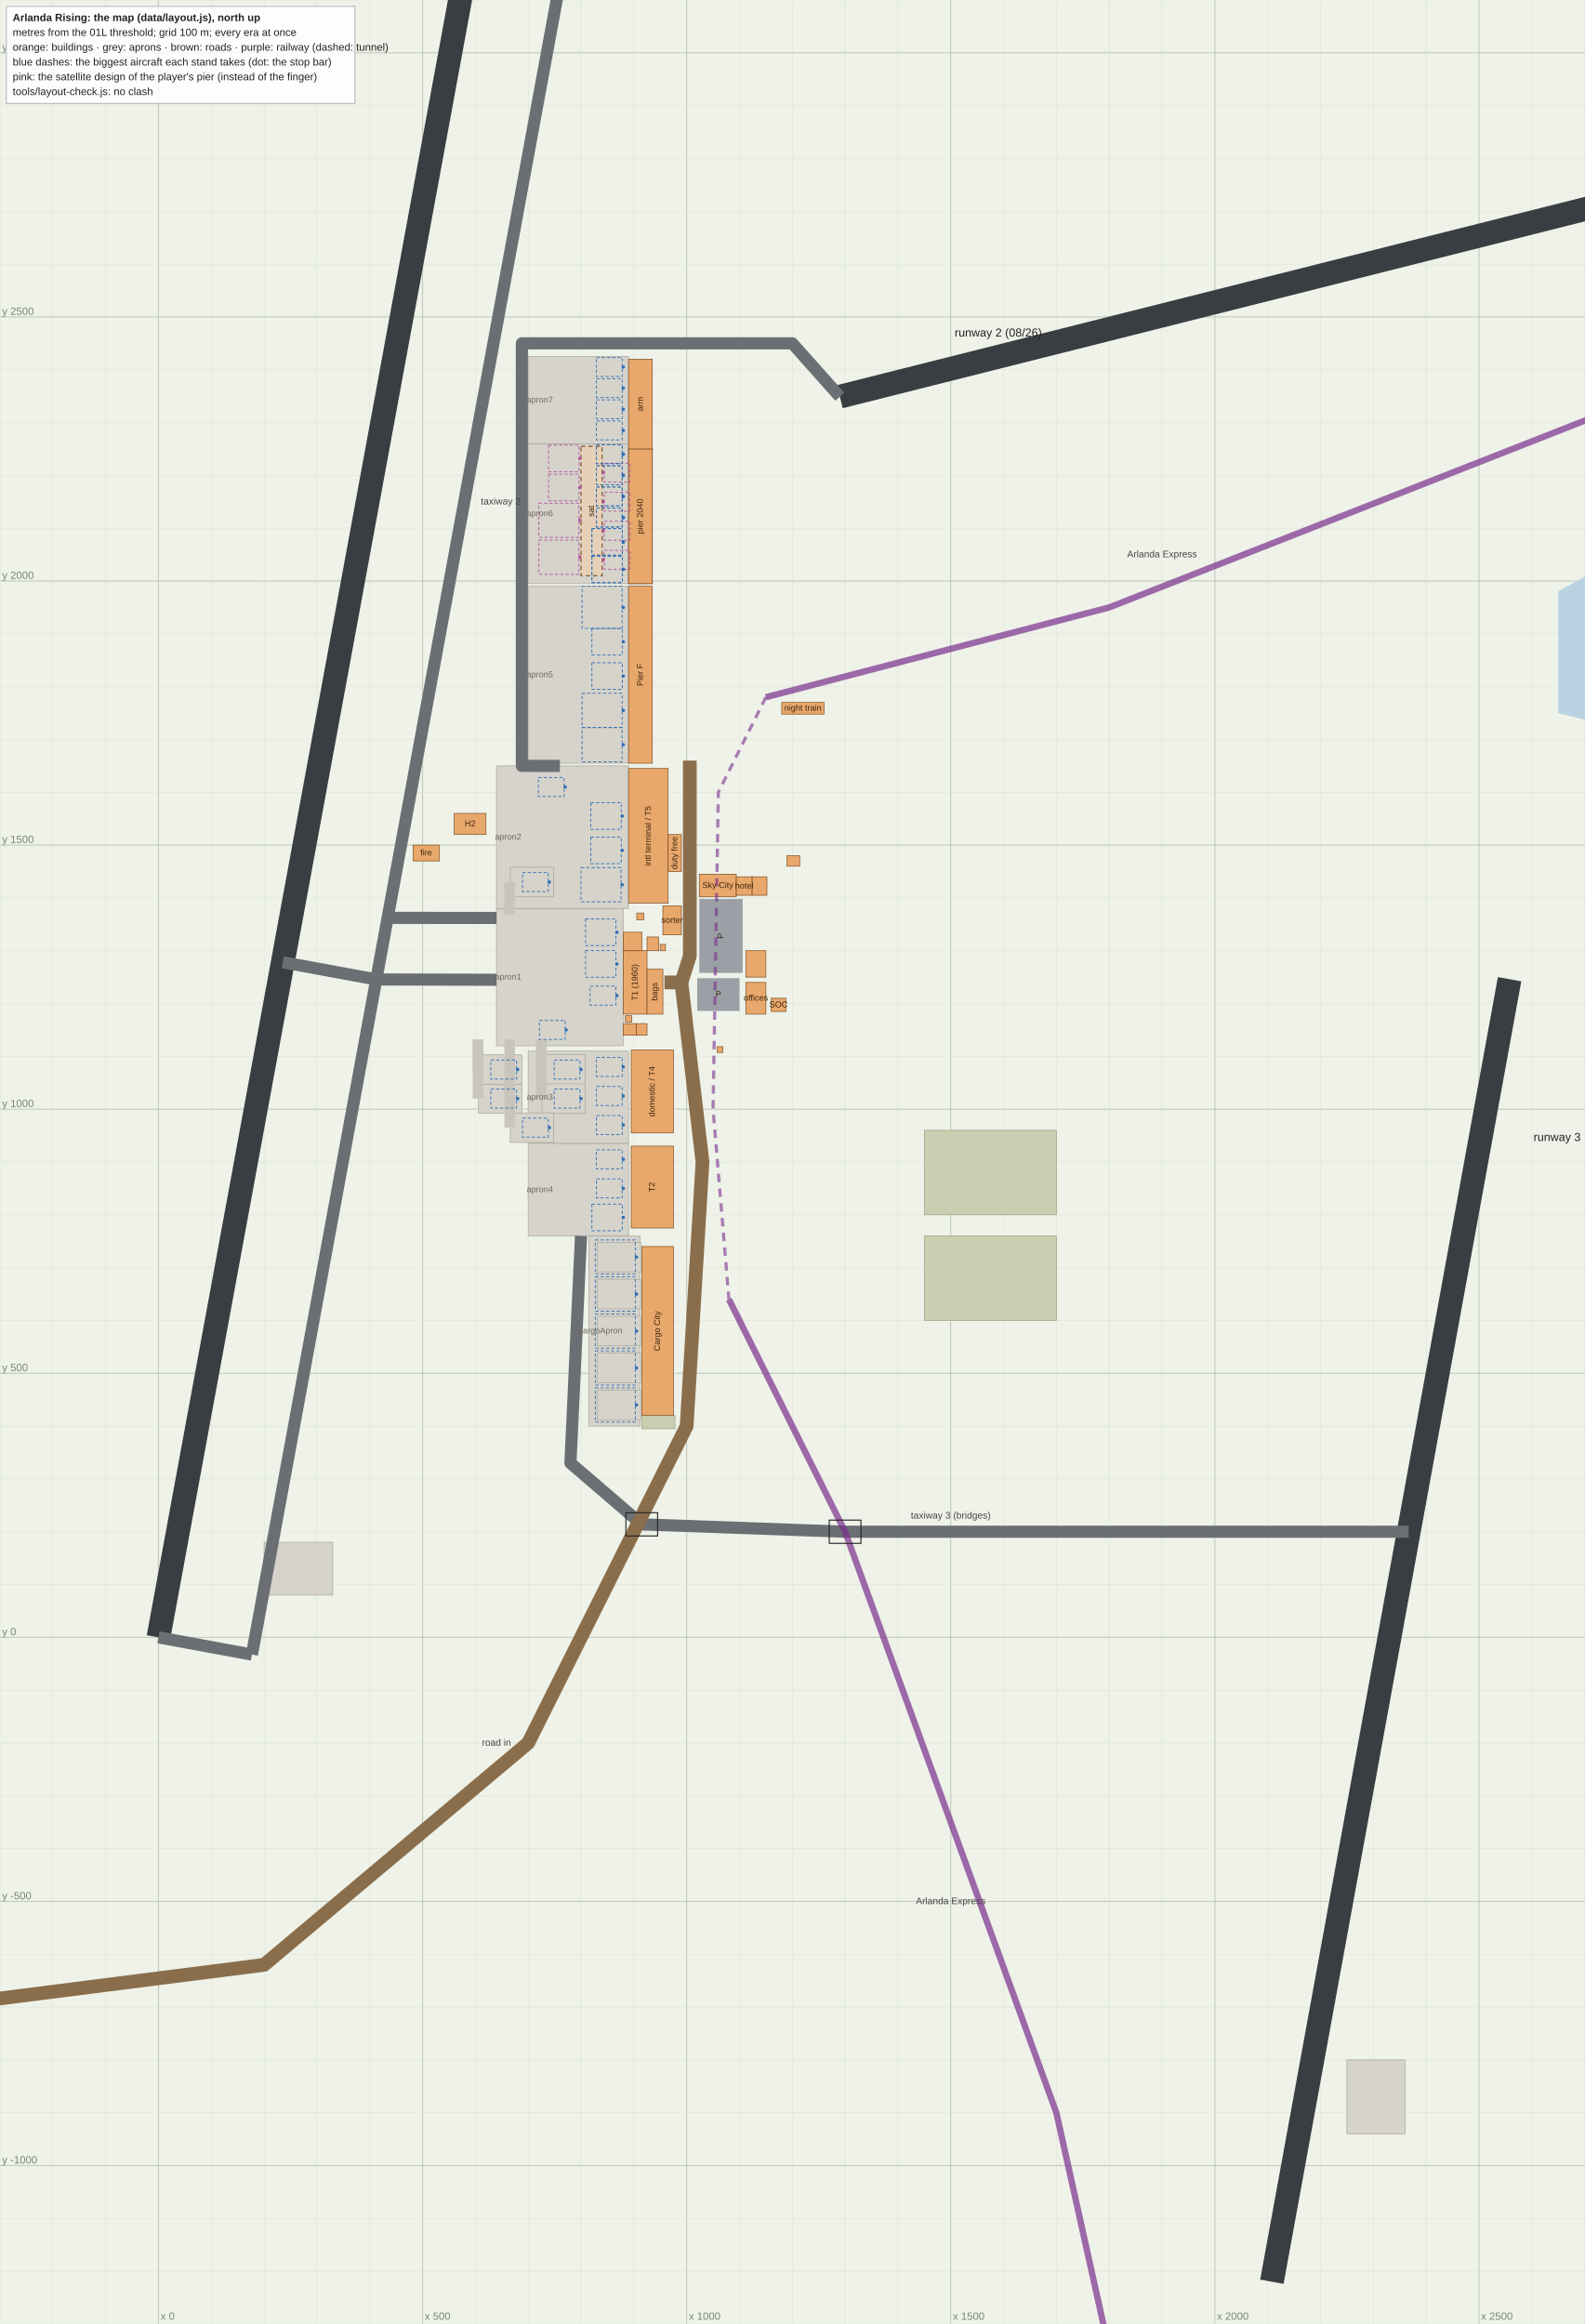
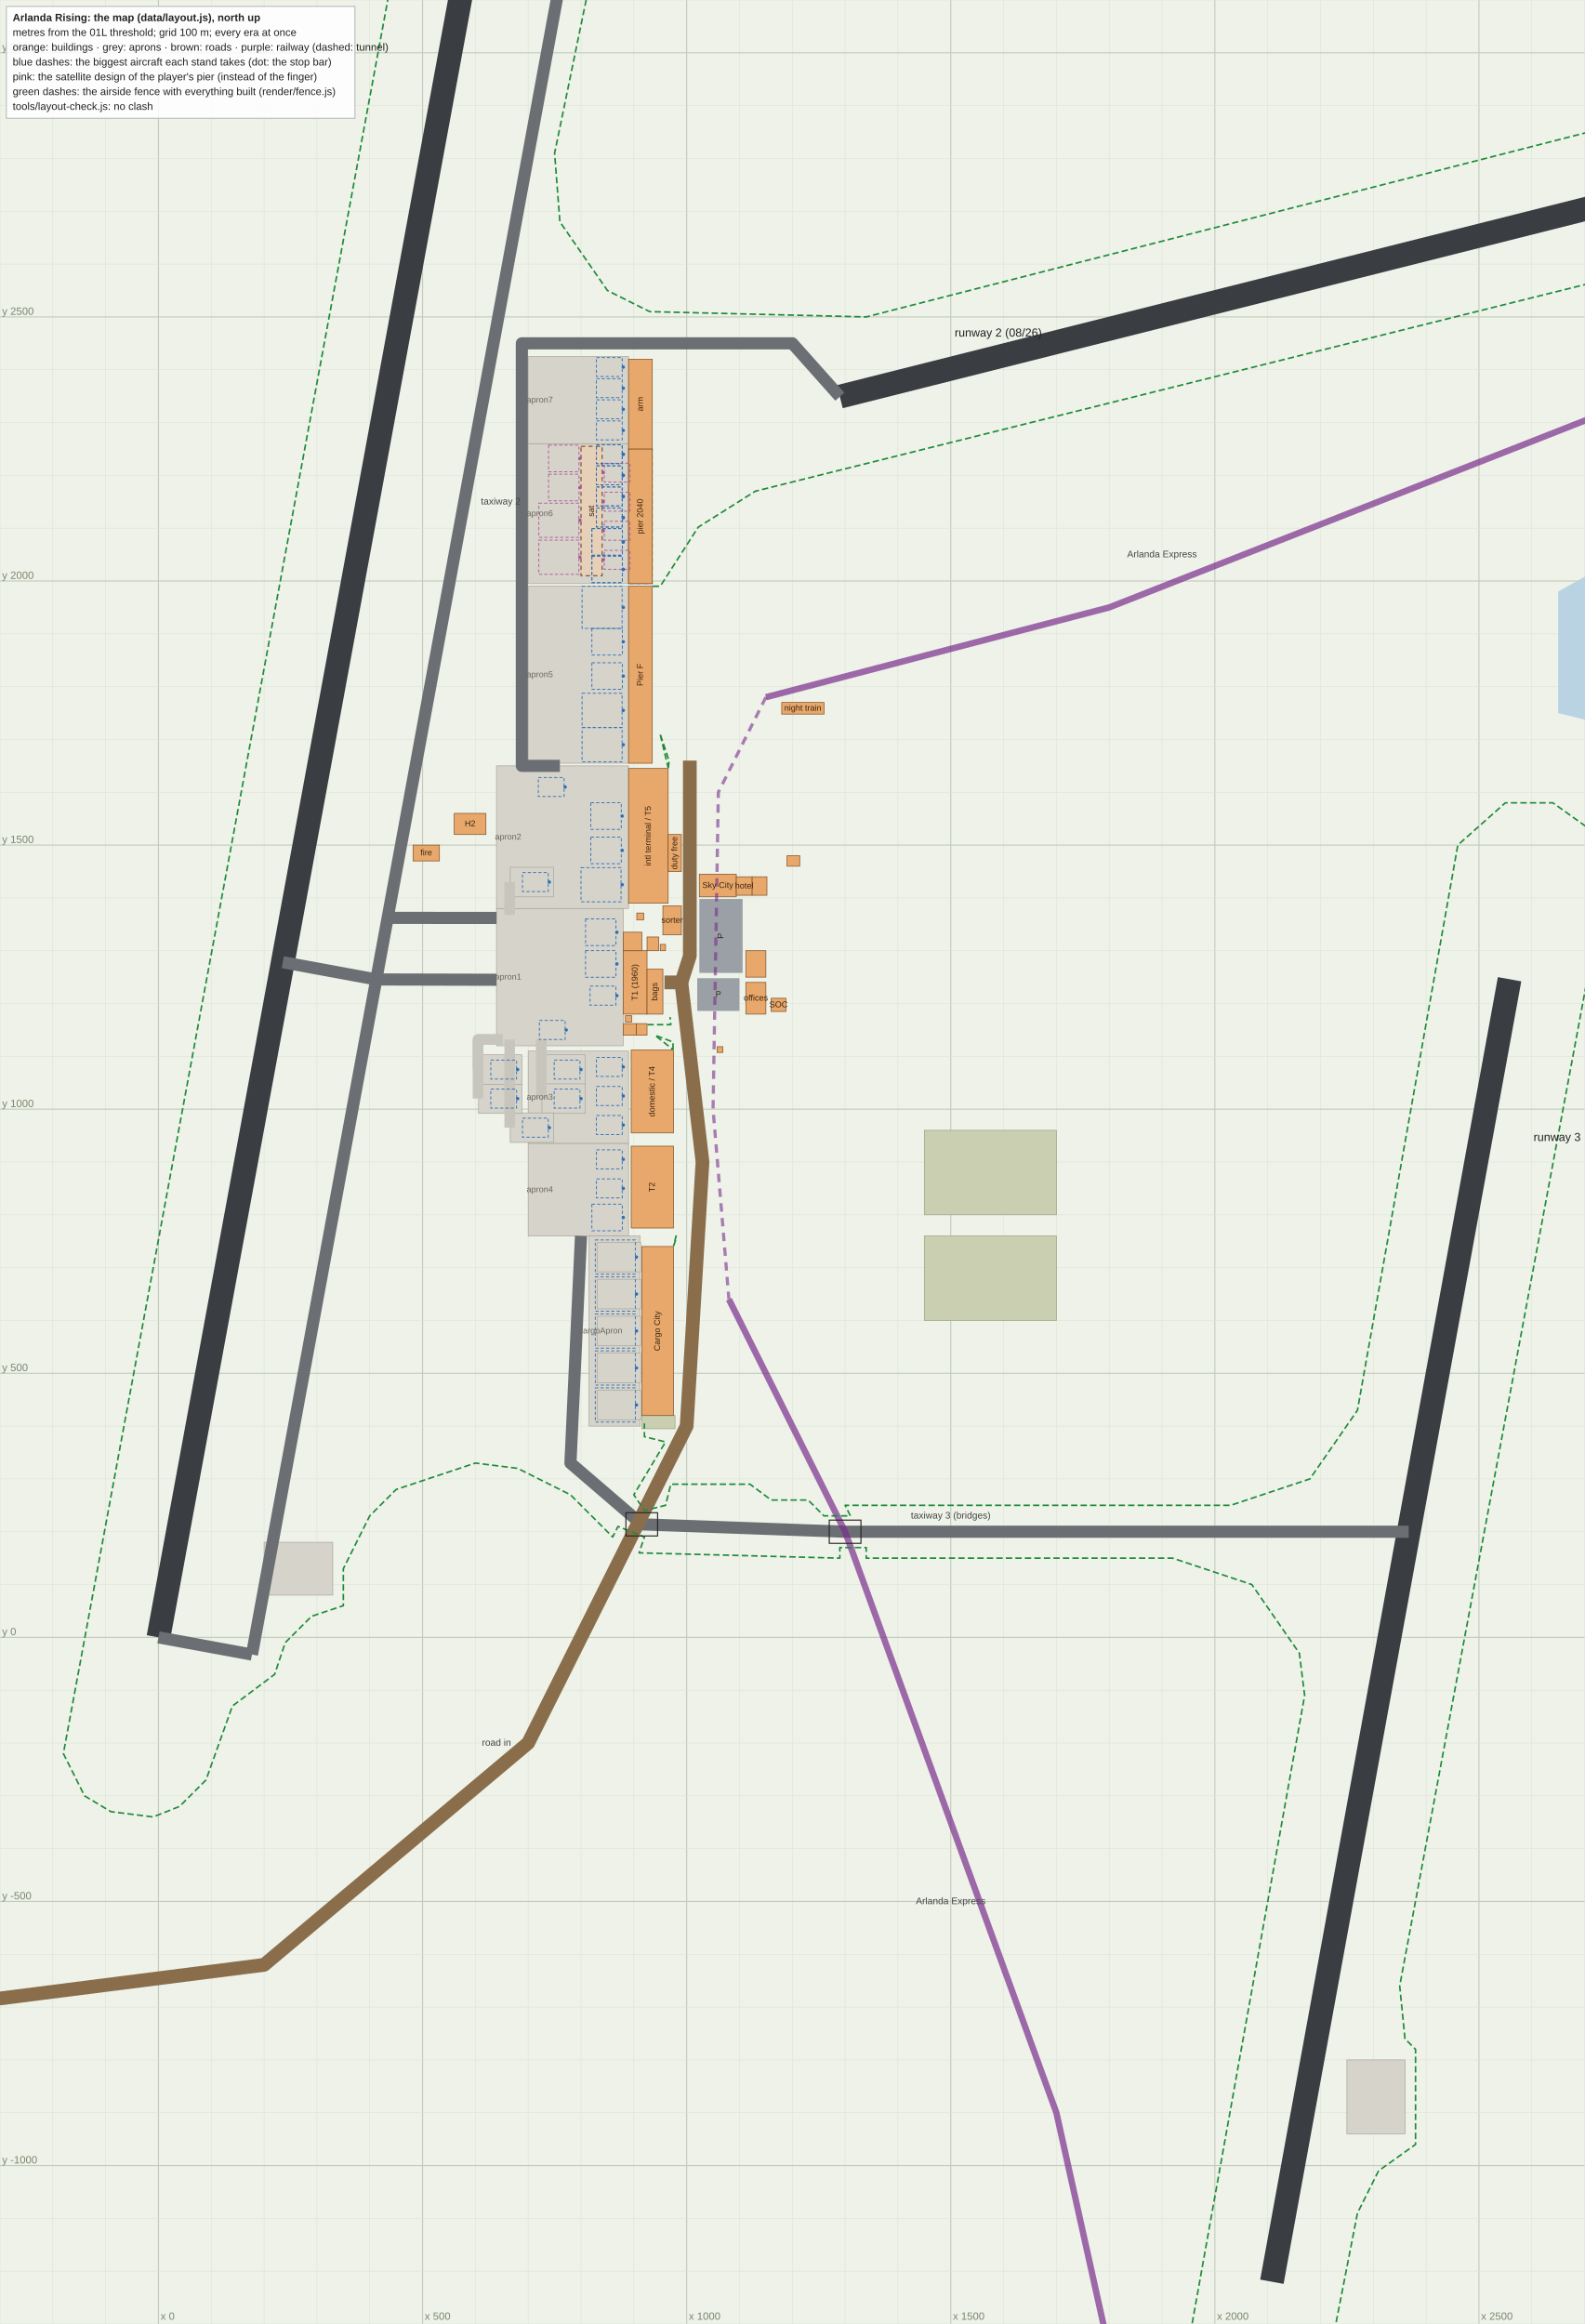
<svg xmlns="http://www.w3.org/2000/svg" width="1500" height="2200" viewBox="0 0 1500 2200" font-family="Arial, sans-serif">
  <rect width="1500" height="2200" fill="#eef2e8" />
  <line x1="0.0" y1="0" x2="0.0" y2="2200" stroke="#dde3d6" stroke-width="0.5" />
  <line x1="50.0" y1="0" x2="50.0" y2="2200" stroke="#dde3d6" stroke-width="0.5" />
  <line x1="100.0" y1="0" x2="100.0" y2="2200" stroke="#dde3d6" stroke-width="0.5" />
  <line x1="150.0" y1="0" x2="150.0" y2="2200" stroke="#c3cbbb" stroke-width="1" />
  <text x="152" y="2196" font-size="10" fill="#7a8570">x 0</text>
  <line x1="200.0" y1="0" x2="200.0" y2="2200" stroke="#dde3d6" stroke-width="0.5" />
  <line x1="250.0" y1="0" x2="250.0" y2="2200" stroke="#dde3d6" stroke-width="0.5" />
  <line x1="300.0" y1="0" x2="300.0" y2="2200" stroke="#dde3d6" stroke-width="0.5" />
  <line x1="350.0" y1="0" x2="350.0" y2="2200" stroke="#dde3d6" stroke-width="0.5" />
  <line x1="400.0" y1="0" x2="400.0" y2="2200" stroke="#c3cbbb" stroke-width="1" />
  <text x="402" y="2196" font-size="10" fill="#7a8570">x 500</text>
  <line x1="450.0" y1="0" x2="450.0" y2="2200" stroke="#dde3d6" stroke-width="0.5" />
  <line x1="500.0" y1="0" x2="500.0" y2="2200" stroke="#dde3d6" stroke-width="0.5" />
  <line x1="550.0" y1="0" x2="550.0" y2="2200" stroke="#dde3d6" stroke-width="0.5" />
  <line x1="600.0" y1="0" x2="600.0" y2="2200" stroke="#dde3d6" stroke-width="0.5" />
  <line x1="650.0" y1="0" x2="650.0" y2="2200" stroke="#c3cbbb" stroke-width="1" />
  <text x="652" y="2196" font-size="10" fill="#7a8570">x 1000</text>
  <line x1="700.0" y1="0" x2="700.0" y2="2200" stroke="#dde3d6" stroke-width="0.5" />
  <line x1="750.0" y1="0" x2="750.0" y2="2200" stroke="#dde3d6" stroke-width="0.5" />
  <line x1="800.0" y1="0" x2="800.0" y2="2200" stroke="#dde3d6" stroke-width="0.5" />
  <line x1="850.0" y1="0" x2="850.0" y2="2200" stroke="#dde3d6" stroke-width="0.5" />
  <line x1="900.0" y1="0" x2="900.0" y2="2200" stroke="#c3cbbb" stroke-width="1" />
  <text x="902" y="2196" font-size="10" fill="#7a8570">x 1500</text>
  <line x1="950.0" y1="0" x2="950.0" y2="2200" stroke="#dde3d6" stroke-width="0.5" />
  <line x1="1000.0" y1="0" x2="1000.0" y2="2200" stroke="#dde3d6" stroke-width="0.5" />
  <line x1="1050.0" y1="0" x2="1050.0" y2="2200" stroke="#dde3d6" stroke-width="0.5" />
  <line x1="1100.0" y1="0" x2="1100.0" y2="2200" stroke="#dde3d6" stroke-width="0.5" />
  <line x1="1150.0" y1="0" x2="1150.0" y2="2200" stroke="#c3cbbb" stroke-width="1" />
  <text x="1152" y="2196" font-size="10" fill="#7a8570">x 2000</text>
  <line x1="1200.0" y1="0" x2="1200.0" y2="2200" stroke="#dde3d6" stroke-width="0.5" />
  <line x1="1250.0" y1="0" x2="1250.0" y2="2200" stroke="#dde3d6" stroke-width="0.5" />
  <line x1="1300.0" y1="0" x2="1300.0" y2="2200" stroke="#dde3d6" stroke-width="0.5" />
  <line x1="1350.0" y1="0" x2="1350.0" y2="2200" stroke="#dde3d6" stroke-width="0.5" />
  <line x1="1400.0" y1="0" x2="1400.0" y2="2200" stroke="#c3cbbb" stroke-width="1" />
  <text x="1402" y="2196" font-size="10" fill="#7a8570">x 2500</text>
  <line x1="1450.0" y1="0" x2="1450.0" y2="2200" stroke="#dde3d6" stroke-width="0.5" />
  <line x1="1500.0" y1="0" x2="1500.0" y2="2200" stroke="#dde3d6" stroke-width="0.5" />
  <line x1="0" y1="2200.0" x2="1500" y2="2200.0" stroke="#dde3d6" stroke-width="0.5" />
  <line x1="0" y1="2150.0" x2="1500" y2="2150.0" stroke="#dde3d6" stroke-width="0.5" />
  <line x1="0" y1="2100.0" x2="1500" y2="2100.0" stroke="#dde3d6" stroke-width="0.5" />
  <line x1="0" y1="2050.0" x2="1500" y2="2050.0" stroke="#c3cbbb" stroke-width="1" />
  <text x="2" y="2048" font-size="10" fill="#7a8570">y -1000</text>
  <line x1="0" y1="2000.0" x2="1500" y2="2000.0" stroke="#dde3d6" stroke-width="0.5" />
  <line x1="0" y1="1950.0" x2="1500" y2="1950.0" stroke="#dde3d6" stroke-width="0.5" />
  <line x1="0" y1="1900.0" x2="1500" y2="1900.0" stroke="#dde3d6" stroke-width="0.5" />
  <line x1="0" y1="1850.0" x2="1500" y2="1850.0" stroke="#dde3d6" stroke-width="0.5" />
  <line x1="0" y1="1800.0" x2="1500" y2="1800.0" stroke="#c3cbbb" stroke-width="1" />
  <text x="2" y="1798" font-size="10" fill="#7a8570">y -500</text>
  <line x1="0" y1="1750.0" x2="1500" y2="1750.0" stroke="#dde3d6" stroke-width="0.5" />
  <line x1="0" y1="1700.0" x2="1500" y2="1700.0" stroke="#dde3d6" stroke-width="0.5" />
  <line x1="0" y1="1650.0" x2="1500" y2="1650.0" stroke="#dde3d6" stroke-width="0.5" />
  <line x1="0" y1="1600.0" x2="1500" y2="1600.0" stroke="#dde3d6" stroke-width="0.5" />
  <line x1="0" y1="1550.0" x2="1500" y2="1550.0" stroke="#c3cbbb" stroke-width="1" />
  <text x="2" y="1548" font-size="10" fill="#7a8570">y 0</text>
  <line x1="0" y1="1500.0" x2="1500" y2="1500.0" stroke="#dde3d6" stroke-width="0.5" />
  <line x1="0" y1="1450.0" x2="1500" y2="1450.0" stroke="#dde3d6" stroke-width="0.5" />
  <line x1="0" y1="1400.0" x2="1500" y2="1400.0" stroke="#dde3d6" stroke-width="0.5" />
  <line x1="0" y1="1350.0" x2="1500" y2="1350.0" stroke="#dde3d6" stroke-width="0.5" />
  <line x1="0" y1="1300.0" x2="1500" y2="1300.0" stroke="#c3cbbb" stroke-width="1" />
  <text x="2" y="1298" font-size="10" fill="#7a8570">y 500</text>
  <line x1="0" y1="1250.0" x2="1500" y2="1250.0" stroke="#dde3d6" stroke-width="0.5" />
  <line x1="0" y1="1200.0" x2="1500" y2="1200.0" stroke="#dde3d6" stroke-width="0.5" />
  <line x1="0" y1="1150.0" x2="1500" y2="1150.0" stroke="#dde3d6" stroke-width="0.5" />
  <line x1="0" y1="1100.0" x2="1500" y2="1100.0" stroke="#dde3d6" stroke-width="0.5" />
  <line x1="0" y1="1050.0" x2="1500" y2="1050.0" stroke="#c3cbbb" stroke-width="1" />
  <text x="2" y="1048" font-size="10" fill="#7a8570">y 1000</text>
  <line x1="0" y1="1000.0" x2="1500" y2="1000.0" stroke="#dde3d6" stroke-width="0.5" />
  <line x1="0" y1="950.0" x2="1500" y2="950.0" stroke="#dde3d6" stroke-width="0.5" />
  <line x1="0" y1="900.0" x2="1500" y2="900.0" stroke="#dde3d6" stroke-width="0.5" />
  <line x1="0" y1="850.0" x2="1500" y2="850.0" stroke="#dde3d6" stroke-width="0.5" />
  <line x1="0" y1="800.0" x2="1500" y2="800.0" stroke="#c3cbbb" stroke-width="1" />
  <text x="2" y="798" font-size="10" fill="#7a8570">y 1500</text>
  <line x1="0" y1="750.0" x2="1500" y2="750.0" stroke="#dde3d6" stroke-width="0.5" />
  <line x1="0" y1="700.0" x2="1500" y2="700.0" stroke="#dde3d6" stroke-width="0.5" />
  <line x1="0" y1="650.0" x2="1500" y2="650.0" stroke="#dde3d6" stroke-width="0.5" />
  <line x1="0" y1="600.0" x2="1500" y2="600.0" stroke="#dde3d6" stroke-width="0.5" />
  <line x1="0" y1="550.0" x2="1500" y2="550.0" stroke="#c3cbbb" stroke-width="1" />
  <text x="2" y="548" font-size="10" fill="#7a8570">y 2000</text>
  <line x1="0" y1="500.0" x2="1500" y2="500.0" stroke="#dde3d6" stroke-width="0.5" />
  <line x1="0" y1="450.0" x2="1500" y2="450.0" stroke="#dde3d6" stroke-width="0.5" />
  <line x1="0" y1="400.0" x2="1500" y2="400.0" stroke="#dde3d6" stroke-width="0.5" />
  <line x1="0" y1="350.0" x2="1500" y2="350.0" stroke="#dde3d6" stroke-width="0.5" />
  <line x1="0" y1="300.0" x2="1500" y2="300.0" stroke="#c3cbbb" stroke-width="1" />
  <text x="2" y="298" font-size="10" fill="#7a8570">y 2500</text>
  <line x1="0" y1="250.0" x2="1500" y2="250.0" stroke="#dde3d6" stroke-width="0.5" />
  <line x1="0" y1="200.0" x2="1500" y2="200.0" stroke="#dde3d6" stroke-width="0.5" />
  <line x1="0" y1="150.0" x2="1500" y2="150.0" stroke="#dde3d6" stroke-width="0.5" />
  <line x1="0" y1="100.0" x2="1500" y2="100.0" stroke="#dde3d6" stroke-width="0.5" />
  <line x1="0" y1="50.0" x2="1500" y2="50.0" stroke="#c3cbbb" stroke-width="1" />
  <text x="2" y="48" font-size="10" fill="#7a8570">y 3000</text>
  <line x1="0" y1="0.0" x2="1500" y2="0.0" stroke="#dde3d6" stroke-width="0.5" />
  <polygon points="1475.0,675.0 1675.0,725.0 1850.0,650.0 1800.0,525.0 1600.0,490.0 1475.0,560.0" fill="#b9d3e3" />
  <polygon points="-350.0,-100.0 -200.0,-75.0 -130.0,-175.0 -275.0,-250.0 -390.0,-190.0" fill="#b9d3e3" />
  <polygon points="1900.0,2000.0 2075.0,2050.0 2175.0,1930.0 2000.0,1850.0" fill="#b9d3e3" />
  <rect x="607.5" y="1340.0" width="31.5" height="12.5" fill="#c9cfb0" stroke="#9aa080" stroke-width="0.6" />
  <rect x="875.0" y="1170.0" width="125.0" height="80.0" fill="#c9cfb0" stroke="#9aa080" stroke-width="0.6" />
  <rect x="875.0" y="1070.0" width="125.0" height="80.0" fill="#c9cfb0" stroke="#9aa080" stroke-width="0.6" />
  <rect x="660.0" y="926.0" width="40.0" height="31.0" fill="#9aa0a6" stroke="none" stroke-width="0.6" />
  <rect x="662.0" y="851.0" width="41.0" height="70.0" fill="#9aa0a6" stroke="none" stroke-width="0.6" />
  <rect x="595.0" y="425.0" width="22.5" height="127.5" fill="#d6d3cb" stroke="#a8a49a" stroke-dasharray="4 3" fill-opacity="0.55" />
  <rect x="250.0" y="1460.0" width="65.0" height="50.0" fill="#d6d3cb" stroke="#a8a49a" stroke-width="0.6" />
  <rect x="1275.0" y="1950.0" width="55.0" height="70.0" fill="#d6d3cb" stroke="#a8a49a" stroke-width="0.6" />
  <rect x="470.0" y="860.0" width="120.0" height="130.0" fill="#d6d3cb" stroke="#a8a49a" stroke-width="0.6" />
  <rect x="470.0" y="725.0" width="125.0" height="135.0" fill="#d6d3cb" stroke="#a8a49a" stroke-width="0.6" />
  <rect x="500.0" y="995.0" width="95.0" height="87.5" fill="#d6d3cb" stroke="#a8a49a" stroke-width="0.6" />
  <rect x="500.0" y="1082.5" width="95.0" height="87.5" fill="#d6d3cb" stroke="#a8a49a" stroke-width="0.6" />
  <rect x="500.0" y="555.0" width="95.0" height="167.5" fill="#d6d3cb" stroke="#a8a49a" stroke-width="0.6" />
  <rect x="500.0" y="420.0" width="95.0" height="132.5" fill="#d6d3cb" stroke="#a8a49a" stroke-width="0.6" />
  <rect x="500.0" y="337.5" width="95.0" height="82.5" fill="#d6d3cb" stroke="#a8a49a" stroke-width="0.6" />
  <rect x="557.5" y="1170.0" width="48.5" height="180.0" fill="#d6d3cb" stroke="#a8a49a" stroke-width="0.6" />
  <rect x="513.0" y="998.5" width="41.0" height="28.0" fill="#d6d3cb" stroke="#a8a49a" stroke-width="0.6" />
  <rect x="513.0" y="1026.0" width="41.0" height="28.0" fill="#d6d3cb" stroke="#a8a49a" stroke-width="0.6" />
  <rect x="483.0" y="1053.5" width="41.0" height="28.0" fill="#d6d3cb" stroke="#a8a49a" stroke-width="0.6" />
  <rect x="453.0" y="1026.0" width="41.0" height="28.0" fill="#d6d3cb" stroke="#a8a49a" stroke-width="0.6" />
  <rect x="453.0" y="998.5" width="41.0" height="28.0" fill="#d6d3cb" stroke="#a8a49a" stroke-width="0.6" />
  <rect x="483.0" y="821.0" width="41.0" height="28.0" fill="#d6d3cb" stroke="#a8a49a" stroke-width="0.6" />
  <rect x="565.5" y="1316.0" width="41.0" height="28.0" fill="#d6d3cb" stroke="#a8a49a" stroke-width="0.6" />
  <rect x="565.5" y="1281.0" width="41.0" height="28.0" fill="#d6d3cb" stroke="#a8a49a" stroke-width="0.6" />
  <rect x="565.5" y="1246.0" width="41.0" height="28.0" fill="#d6d3cb" stroke="#a8a49a" stroke-width="0.6" />
  <rect x="565.5" y="1211.0" width="41.0" height="28.0" fill="#d6d3cb" stroke="#a8a49a" stroke-width="0.6" />
  <rect x="565.5" y="1176.0" width="41.0" height="28.0" fill="#d6d3cb" stroke="#a8a49a" stroke-width="0.6" />
  <polyline points="150.0,1550.0 448.0,-68.0" fill="none" stroke="#3a3d41" stroke-width="22.5" stroke-linejoin="round" />
  <polyline points="795.0,375.5 2004.5,71.0" fill="none" stroke="#3a3d41" stroke-width="22.5" stroke-linejoin="round" />
  <polyline points="1204.0,2160.0 1429.0,927.0" fill="none" stroke="#3a3d41" stroke-width="22.5" stroke-linejoin="round" />
  <polyline points="238.5,1566.3 536.5,-51.7" fill="none" stroke="#6b6f73" stroke-width="11.5" stroke-linejoin="round" />
  <polyline points="150.0,1550.0 238.5,1566.3" fill="none" stroke="#6b6f73" stroke-width="11.5" stroke-linejoin="round" />
  <polyline points="267.7,910.9 356.2,927.2" fill="none" stroke="#6b6f73" stroke-width="11.5" stroke-linejoin="round" />
  <polyline points="448.0,-68.0 536.5,-51.7" fill="none" stroke="#6b6f73" stroke-width="11.5" stroke-linejoin="round" />
  <polyline points="356.2,927.2 470.0,927.5" fill="none" stroke="#6b6f73" stroke-width="11.5" stroke-linejoin="round" />
  <polyline points="366.9,868.9 470.0,869.0" fill="none" stroke="#6b6f73" stroke-width="11.5" stroke-linejoin="round" />
  <polyline points="530.0,725.0 494.0,725.0 494.0,325.0 750.0,325.0 795.0,375.5" fill="none" stroke="#6b6f73" stroke-width="11.5" stroke-linejoin="round" />
  <polyline points="1333.5,1450.0 800.0,1450.0 607.5,1443.0 540.0,1385.0 550.0,1170.0" fill="none" stroke="#6b6f73" stroke-width="11.5" stroke-linejoin="round" />
  <polyline points="512.5,1012.5 512.5,984.0" fill="none" stroke="#c8c5bd" stroke-width="10.0" stroke-linejoin="round" />
  <polyline points="512.5,1040.0 512.5,984.0" fill="none" stroke="#c8c5bd" stroke-width="10.0" stroke-linejoin="round" />
  <polyline points="482.5,1067.5 482.5,984.0" fill="none" stroke="#c8c5bd" stroke-width="10.0" stroke-linejoin="round" />
-   <polyline points="452.5,1040.0 452.5,984.0" fill="none" stroke="#c8c5bd" stroke-width="10.0" stroke-linejoin="round" />
-   <polyline points="452.5,1012.5 452.5,984.0" fill="none" stroke="#c8c5bd" stroke-width="10.0" stroke-linejoin="round" />
+   <polyline points="452.5,1040.0 452.5,984.0 476.0,984.0" fill="none" stroke="#c8c5bd" stroke-width="10.0" stroke-linejoin="round" />
+   <polyline points="452.5,1012.5 452.5,984.0 476.0,984.0" fill="none" stroke="#c8c5bd" stroke-width="10.0" stroke-linejoin="round" />
  <polyline points="482.5,835.0 482.5,866.0" fill="none" stroke="#c8c5bd" stroke-width="10.0" stroke-linejoin="round" />
  <polyline points="-790.0,1900.0 -300.0,1930.0 250.0,1860.0 500.0,1650.0 650.0,1350.0 665.0,1100.0 645.0,930.0 629.0,930.0" fill="none" stroke="#8a6e4c" stroke-width="13.0" stroke-linejoin="round" />
  <polyline points="645.0,930.0 653.0,905.0 653.0,720.0" fill="none" stroke="#8a6e4c" stroke-width="13.0" stroke-linejoin="round" />
-   <polyline points="-700.0,3350.0 -760.0,2300.0 -790.0,1900.0 -780.0,1150.0 -825.0,250.0 -900.0,-1050.0" fill="none" stroke="#8a6e4c" stroke-width="15.0" stroke-linejoin="round" />
+   <polyline points="-400.0,17550.0 -630.0,4800.0 -700.0,3350.0 -760.0,2300.0 -790.0,1900.0 -780.0,1150.0 -825.0,250.0 -900.0,-1050.0 -1025.0,-2950.0 -1450.0,-16450.0" fill="none" stroke="#8a6e4c" stroke-width="15.0" stroke-linejoin="round" />
+   <polyline points="-790.0,1900.0 -950.0,1910.0 -1170.0,2200.0" fill="none" stroke="#8a6e4c" stroke-width="13.0" stroke-linejoin="round" />
+   <polyline points="-745.0,1903.0 -762.0,1882.0 -775.0,1830.0 -780.5,1760.0" fill="none" stroke="#8a6e4c" stroke-width="8.0" stroke-linejoin="round" />
+   <polyline points="-745.0,1903.0 -761.0,1925.0 -769.0,1975.0 -772.0,2040.0" fill="none" stroke="#8a6e4c" stroke-width="8.0" stroke-linejoin="round" />
+   <polyline points="-835.0,1903.0 -818.0,1882.0 -803.0,1830.0 -795.5,1760.0" fill="none" stroke="#8a6e4c" stroke-width="8.0" stroke-linejoin="round" />
+   <polyline points="-835.0,1903.0 -819.0,1925.0 -806.0,1975.0 -787.0,2040.0" fill="none" stroke="#8a6e4c" stroke-width="8.0" stroke-linejoin="round" />
  <polyline points="2450.0,-550.0 2150.0,100.0 1750.0,300.0 1050.0,575.0 725.0,660.0" fill="none" stroke="#7a2e8e" stroke-width="6.0" stroke-linejoin="round" stroke-opacity="0.7" />
  <polyline points="690.0,1230.0 800.0,1450.0 1000.0,2000.0 1300.0,3350.0" fill="none" stroke="#7a2e8e" stroke-width="6.0" stroke-linejoin="round" stroke-opacity="0.7" />
  <rect x="590.0" y="900.0" width="22.5" height="60.0" fill="#e9a86b" stroke="#7a4a20" stroke-width="0.6" />
  <rect x="590.0" y="969.0" width="12.5" height="11.0" fill="#e9a86b" stroke="#7a4a20" stroke-width="0.6" />
  <rect x="595.0" y="727.5" width="37.5" height="127.5" fill="#e9a86b" stroke="#7a4a20" stroke-width="0.6" />
  <rect x="597.5" y="994.0" width="40.0" height="78.5" fill="#e9a86b" stroke="#7a4a20" stroke-width="0.6" />
  <rect x="612.5" y="917.5" width="15.0" height="42.5" fill="#e9a86b" stroke="#7a4a20" stroke-width="0.6" />
  <rect x="612.5" y="887.0" width="11.0" height="13.0" fill="#e9a86b" stroke="#7a4a20" stroke-width="0.6" />
  <rect x="625.0" y="894.0" width="5.0" height="6.0" fill="#e9a86b" stroke="#7a4a20" stroke-width="0.6" />
  <rect x="602.5" y="969.0" width="10.0" height="11.0" fill="#e9a86b" stroke="#7a4a20" stroke-width="0.6" />
  <rect x="632.5" y="790.0" width="12.5" height="35.0" fill="#e9a86b" stroke="#7a4a20" stroke-width="0.6" />
  <rect x="597.5" y="1085.0" width="40.0" height="77.5" fill="#e9a86b" stroke="#7a4a20" stroke-width="0.6" />
  <rect x="627.5" y="857.5" width="17.5" height="27.5" fill="#e9a86b" stroke="#7a4a20" stroke-width="0.6" />
  <rect x="595.0" y="555.0" width="22.5" height="167.5" fill="#e9a86b" stroke="#7a4a20" stroke-width="0.6" />
  <rect x="662.0" y="827.5" width="35.0" height="21.5" fill="#e9a86b" stroke="#7a4a20" stroke-width="0.6" />
  <rect x="697.0" y="830.0" width="15.0" height="17.5" fill="#e9a86b" stroke="#7a4a20" stroke-width="0.6" />
  <rect x="712.0" y="830.0" width="14.0" height="17.5" fill="#e9a86b" stroke="#7a4a20" stroke-width="0.6" />
  <rect x="706.0" y="930.0" width="19.0" height="30.0" fill="#e9a86b" stroke="#7a4a20" stroke-width="0.6" />
  <rect x="607.5" y="1180.0" width="30.0" height="160.0" fill="#e9a86b" stroke="#7a4a20" stroke-width="0.6" />
  <rect x="745.0" y="810.0" width="12.0" height="10.0" fill="#e9a86b" stroke="#7a4a20" stroke-width="0.6" />
  <rect x="730.0" y="945.0" width="14.0" height="12.5" fill="#e9a86b" stroke="#7a4a20" stroke-width="0.6" />
  <rect x="430.0" y="770.0" width="30.0" height="20.0" fill="#e9a86b" stroke="#7a4a20" stroke-width="0.6" />
  <rect x="740.0" y="665.0" width="40.0" height="11.0" fill="#e9a86b" stroke="#7a4a20" stroke-width="0.6" />
  <rect x="391.0" y="800.0" width="25.0" height="15.0" fill="#e9a86b" stroke="#7a4a20" stroke-width="0.6" />
  <rect x="590.0" y="882.5" width="17.5" height="17.5" fill="#e9a86b" stroke="#7a4a20" stroke-width="0.6" />
  <rect x="592.0" y="961.5" width="6.0" height="6.0" fill="#e9a86b" stroke="#7a4a20" stroke-width="0.6" />
  <rect x="706.0" y="900.0" width="19.0" height="25.0" fill="#e9a86b" stroke="#7a4a20" stroke-width="0.6" />
  <rect x="602.8" y="864.3" width="6.5" height="6.5" fill="#e9a86b" stroke="#7a4a20" stroke-width="0.6" />
  <rect x="678.8" y="990.8" width="5.5" height="5.5" fill="#e9a86b" stroke="#7a4a20" stroke-width="0.6" />
  <rect x="595.0" y="425.0" width="22.5" height="127.5" fill="#e9a86b" stroke="#7a4a20" stroke-width="0.6" />
  <rect x="595.0" y="425.0" width="22.5" height="127.5" fill="#e9a86b" stroke="#7a4a20" stroke-width="0.6" />
  <rect x="550.0" y="422.5" width="20.0" height="122.5" fill="#f2d0a8" stroke="#7a4a20" stroke-dasharray="4 3" fill-opacity="0.55" />
  <rect x="595.0" y="340.0" width="22.5" height="85.0" fill="#e9a86b" stroke="#7a4a20" stroke-width="0.6" />
  <rect x="554.3" y="869.9" width="28.8" height="25.2" fill="none" stroke="#2f6fb3" stroke-dasharray="3 2" stroke-width="0.8" />
  <rect x="554.3" y="899.9" width="28.8" height="25.2" fill="none" stroke="#2f6fb3" stroke-dasharray="3 2" stroke-width="0.8" />
  <rect x="558.6" y="933.5" width="24.4" height="18.0" fill="none" stroke="#2f6fb3" stroke-dasharray="3 2" stroke-width="0.8" />
  <rect x="510.6" y="966.0" width="24.4" height="18.0" fill="none" stroke="#2f6fb3" stroke-dasharray="3 2" stroke-width="0.8" />
  <rect x="524.6" y="1003.5" width="24.4" height="18.0" fill="none" stroke="#2f6fb3" stroke-dasharray="3 2" stroke-width="0.8" />
  <rect x="524.6" y="1031.0" width="24.4" height="18.0" fill="none" stroke="#2f6fb3" stroke-dasharray="3 2" stroke-width="0.8" />
  <rect x="494.6" y="1058.5" width="24.4" height="18.0" fill="none" stroke="#2f6fb3" stroke-dasharray="3 2" stroke-width="0.8" />
  <rect x="464.6" y="1031.0" width="24.4" height="18.0" fill="none" stroke="#2f6fb3" stroke-dasharray="3 2" stroke-width="0.8" />
  <rect x="464.6" y="1003.5" width="24.4" height="18.0" fill="none" stroke="#2f6fb3" stroke-dasharray="3 2" stroke-width="0.8" />
  <rect x="494.6" y="826.0" width="24.4" height="18.0" fill="none" stroke="#2f6fb3" stroke-dasharray="3 2" stroke-width="0.8" />
  <rect x="559.3" y="792.4" width="28.8" height="25.2" fill="none" stroke="#2f6fb3" stroke-dasharray="3 2" stroke-width="0.8" />
  <rect x="559.3" y="759.9" width="28.8" height="25.2" fill="none" stroke="#2f6fb3" stroke-dasharray="3 2" stroke-width="0.8" />
  <rect x="509.6" y="736.0" width="24.4" height="18.0" fill="none" stroke="#2f6fb3" stroke-dasharray="3 2" stroke-width="0.8" />
  <rect x="550.0" y="821.3" width="37.9" height="32.4" fill="none" stroke="#2f6fb3" stroke-dasharray="3 2" stroke-width="0.8" />
  <rect x="564.6" y="1001.0" width="24.4" height="18.0" fill="none" stroke="#2f6fb3" stroke-dasharray="3 2" stroke-width="0.8" />
  <rect x="564.6" y="1028.5" width="24.4" height="18.0" fill="none" stroke="#2f6fb3" stroke-dasharray="3 2" stroke-width="0.8" />
  <rect x="564.6" y="1056.0" width="24.4" height="18.0" fill="none" stroke="#2f6fb3" stroke-dasharray="3 2" stroke-width="0.8" />
  <rect x="564.6" y="1088.5" width="24.4" height="18.0" fill="none" stroke="#2f6fb3" stroke-dasharray="3 2" stroke-width="0.8" />
  <rect x="564.6" y="1116.0" width="24.4" height="18.0" fill="none" stroke="#2f6fb3" stroke-dasharray="3 2" stroke-width="0.8" />
  <rect x="560.3" y="1139.9" width="28.8" height="25.2" fill="none" stroke="#2f6fb3" stroke-dasharray="3 2" stroke-width="0.8" />
  <rect x="551.0" y="688.8" width="37.9" height="32.4" fill="none" stroke="#2f6fb3" stroke-dasharray="3 2" stroke-width="0.8" />
  <rect x="551.0" y="656.3" width="37.9" height="32.4" fill="none" stroke="#2f6fb3" stroke-dasharray="3 2" stroke-width="0.8" />
  <rect x="560.3" y="627.4" width="28.8" height="25.2" fill="none" stroke="#2f6fb3" stroke-dasharray="3 2" stroke-width="0.8" />
  <rect x="560.3" y="594.9" width="28.8" height="25.2" fill="none" stroke="#2f6fb3" stroke-dasharray="3 2" stroke-width="0.8" />
  <rect x="551.0" y="555.0" width="37.9" height="39.9" fill="none" stroke="#2f6fb3" stroke-dasharray="3 2" stroke-width="0.8" />
  <rect x="563.5" y="1313.8" width="37.9" height="32.4" fill="none" stroke="#2f6fb3" stroke-dasharray="3 2" stroke-width="0.8" />
  <rect x="563.5" y="1278.8" width="37.9" height="32.4" fill="none" stroke="#2f6fb3" stroke-dasharray="3 2" stroke-width="0.8" />
  <rect x="563.5" y="1243.8" width="37.9" height="32.4" fill="none" stroke="#2f6fb3" stroke-dasharray="3 2" stroke-width="0.8" />
  <rect x="563.5" y="1208.8" width="37.9" height="32.4" fill="none" stroke="#2f6fb3" stroke-dasharray="3 2" stroke-width="0.8" />
  <rect x="563.5" y="1173.8" width="37.9" height="32.4" fill="none" stroke="#2f6fb3" stroke-dasharray="3 2" stroke-width="0.8" />
  <rect x="560.3" y="526.4" width="28.8" height="25.2" fill="none" stroke="#2f6fb3" stroke-dasharray="3 2" stroke-width="0.8" />
  <rect x="560.3" y="500.4" width="28.8" height="25.2" fill="none" stroke="#2f6fb3" stroke-dasharray="3 2" stroke-width="0.8" />
  <rect x="564.6" y="481.0" width="24.4" height="17.9" fill="none" stroke="#2f6fb3" stroke-dasharray="3 2" stroke-width="0.8" />
  <rect x="564.6" y="461.0" width="24.4" height="17.9" fill="none" stroke="#2f6fb3" stroke-dasharray="3 2" stroke-width="0.8" />
  <rect x="564.6" y="441.0" width="24.4" height="17.9" fill="none" stroke="#2f6fb3" stroke-dasharray="3 2" stroke-width="0.8" />
  <rect x="564.6" y="421.0" width="24.4" height="17.9" fill="none" stroke="#2f6fb3" stroke-dasharray="3 2" stroke-width="0.8" />
  <rect x="510.1" y="511.3" width="37.9" height="32.4" fill="none" stroke="#b0559a" stroke-dasharray="3 2" stroke-width="0.8" />
  <rect x="510.1" y="476.3" width="37.9" height="32.4" fill="none" stroke="#b0559a" stroke-dasharray="3 2" stroke-width="0.8" />
  <rect x="519.3" y="448.9" width="28.8" height="25.2" fill="none" stroke="#b0559a" stroke-dasharray="3 2" stroke-width="0.8" />
  <rect x="519.3" y="421.4" width="28.8" height="25.2" fill="none" stroke="#b0559a" stroke-dasharray="3 2" stroke-width="0.8" />
  <rect x="572.0" y="521.0" width="24.4" height="17.9" fill="none" stroke="#b0559a" stroke-dasharray="3 2" stroke-width="0.8" />
  <rect x="572.0" y="493.5" width="24.4" height="17.9" fill="none" stroke="#b0559a" stroke-dasharray="3 2" stroke-width="0.8" />
  <rect x="572.0" y="466.0" width="24.4" height="17.9" fill="none" stroke="#b0559a" stroke-dasharray="3 2" stroke-width="0.8" />
  <rect x="572.0" y="438.5" width="24.4" height="17.9" fill="none" stroke="#b0559a" stroke-dasharray="3 2" stroke-width="0.8" />
  <rect x="560.3" y="526.4" width="28.8" height="25.2" fill="none" stroke="#2f6fb3" stroke-dasharray="3 2" stroke-width="0.8" />
  <rect x="560.3" y="500.4" width="28.8" height="25.2" fill="none" stroke="#2f6fb3" stroke-dasharray="3 2" stroke-width="0.8" />
  <rect x="564.6" y="481.0" width="24.4" height="17.9" fill="none" stroke="#2f6fb3" stroke-dasharray="3 2" stroke-width="0.8" />
  <rect x="564.6" y="461.0" width="24.4" height="17.9" fill="none" stroke="#2f6fb3" stroke-dasharray="3 2" stroke-width="0.8" />
  <rect x="564.6" y="441.0" width="24.4" height="17.9" fill="none" stroke="#2f6fb3" stroke-dasharray="3 2" stroke-width="0.8" />
  <rect x="564.6" y="421.0" width="24.4" height="17.9" fill="none" stroke="#2f6fb3" stroke-dasharray="3 2" stroke-width="0.8" />
  <rect x="564.6" y="398.5" width="24.4" height="17.9" fill="none" stroke="#2f6fb3" stroke-dasharray="3 2" stroke-width="0.8" />
  <rect x="564.6" y="378.5" width="24.4" height="17.9" fill="none" stroke="#2f6fb3" stroke-dasharray="3 2" stroke-width="0.8" />
  <rect x="564.6" y="358.5" width="24.4" height="17.9" fill="none" stroke="#2f6fb3" stroke-dasharray="3 2" stroke-width="0.8" />
  <rect x="564.6" y="338.5" width="24.4" height="17.9" fill="none" stroke="#2f6fb3" stroke-dasharray="3 2" stroke-width="0.8" />
+   <polyline points="637.6,1179.6 640.0,1172.5 640.0,1170.0 637.6,1179.6" fill="none" stroke="#1f8a3a" stroke-width="1.5" stroke-linejoin="round" stroke-dasharray="6 3" />
+   <polyline points="637.1,993.6 637.1,986.4 620.0,980.0 637.1,993.6" fill="none" stroke="#1f8a3a" stroke-width="1.5" stroke-linejoin="round" stroke-dasharray="6 3" />
+   <polyline points="612.9,970.0 620.0,970.0 635.0,970.0 634.3,962.8" fill="none" stroke="#1f8a3a" stroke-width="1.5" stroke-linejoin="round" stroke-dasharray="6 3" />
+   <polyline points="632.6,727.1 633.4,720.3 624.7,694.2 632.6,727.1" fill="none" stroke="#1f8a3a" stroke-width="1.5" stroke-linejoin="round" stroke-dasharray="6 3" />
+   <polyline points="617.9,555.0 625.0,555.0 660.9,499.1 715.0,465.0 2080.0,125.0 2145.0,90.0 2170.0,25.0 2140.0,-15.0 2090.0,-25.0 820.0,300.0 615.0,295.0 575.0,275.0 530.0,210.0 525.0,145.0 560.0,-25.0 560.0,-65.0 540.0,-95.0 535.0,-190.0 510.0,-225.0 490.0,-235.0 445.0,-235.0 405.0,-205.0 60.0,1660.0 80.0,1700.0 105.0,1715.0 145.0,1720.0 170.0,1710.0 195.0,1685.0 220.0,1615.0 260.0,1585.0 270.0,1555.0 295.0,1530.0 325.0,1520.0 325.0,1485.0 350.0,1435.0 375.0,1410.0 450.0,1385.0 490.0,1390.0 540.0,1415.0 580.0,1455.0 585.0,1445.0 610.0,1455.0 605.0,1470.0 795.0,1475.0 795.0,1465.0 820.0,1465.0 820.0,1475.0 1110.0,1475.0 1185.0,1500.0 1230.0,1565.0 1235.0,1605.0 1115.0,2275.0 1130.0,2305.0 1175.0,2330.0 1215.0,2325.0 1245.0,2300.0 1285.0,2095.0 1305.0,2055.0 1340.0,2030.0 1340.0,1940.0 1330.0,1930.0 1325.0,1880.0 1515.0,860.0 1515.0,805.0 1505.0,785.0 1470.0,760.0 1425.0,760.0 1380.0,800.0 1285.0,1335.0 1240.0,1400.0 1165.0,1425.0 800.0,1425.0 805.0,1435.0 780.0,1435.0 765.0,1420.0 730.0,1420.0 710.0,1405.0 635.0,1405.0 630.0,1425.0 610.0,1430.0 600.0,1415.0 630.0,1365.0 610.0,1360.0 610.0,1347.5" fill="none" stroke="#1f8a3a" stroke-width="1.5" stroke-linejoin="round" stroke-dasharray="6 3" />
  <polyline points="725.0,660.0 680.0,750.0 675.0,1050.0 690.0,1230.0" fill="none" stroke="#7a2e8e" stroke-width="3.0" stroke-linejoin="round" stroke-dasharray="8 6" stroke-opacity="0.6" />
  <rect x="785.0" y="1439.0" width="30.0" height="22.0" fill="none" stroke="#222" stroke-width="1" />
  <rect x="592.5" y="1432.0" width="30.0" height="22.0" fill="none" stroke="#222" stroke-width="1" />
  <circle cx="584.0" cy="882.5" r="1.6" fill="#2f6fb3" />
  <circle cx="584.0" cy="912.5" r="1.6" fill="#2f6fb3" />
  <circle cx="584.0" cy="942.5" r="1.6" fill="#2f6fb3" />
  <circle cx="536.0" cy="975.0" r="1.6" fill="#2f6fb3" />
  <circle cx="550.0" cy="1012.5" r="1.6" fill="#2f6fb3" />
  <circle cx="550.0" cy="1040.0" r="1.6" fill="#2f6fb3" />
  <circle cx="520.0" cy="1067.5" r="1.6" fill="#2f6fb3" />
  <circle cx="490.0" cy="1040.0" r="1.6" fill="#2f6fb3" />
  <circle cx="490.0" cy="1012.5" r="1.6" fill="#2f6fb3" />
  <circle cx="520.0" cy="835.0" r="1.6" fill="#2f6fb3" />
  <circle cx="589.0" cy="805.0" r="1.6" fill="#2f6fb3" />
  <circle cx="589.0" cy="772.5" r="1.6" fill="#2f6fb3" />
  <circle cx="535.0" cy="745.0" r="1.6" fill="#2f6fb3" />
  <circle cx="589.0" cy="837.5" r="1.6" fill="#2f6fb3" />
  <circle cx="590.0" cy="1010.0" r="1.6" fill="#2f6fb3" />
  <circle cx="590.0" cy="1037.5" r="1.6" fill="#2f6fb3" />
  <circle cx="590.0" cy="1065.0" r="1.6" fill="#2f6fb3" />
  <circle cx="590.0" cy="1097.5" r="1.6" fill="#2f6fb3" />
  <circle cx="590.0" cy="1125.0" r="1.6" fill="#2f6fb3" />
  <circle cx="590.0" cy="1152.5" r="1.6" fill="#2f6fb3" />
  <circle cx="590.0" cy="705.0" r="1.6" fill="#2f6fb3" />
  <circle cx="590.0" cy="672.5" r="1.6" fill="#2f6fb3" />
  <circle cx="590.0" cy="640.0" r="1.6" fill="#2f6fb3" />
  <circle cx="590.0" cy="607.5" r="1.6" fill="#2f6fb3" />
  <circle cx="590.0" cy="575.0" r="1.6" fill="#2f6fb3" />
  <circle cx="602.5" cy="1330.0" r="1.6" fill="#2f6fb3" />
  <circle cx="602.5" cy="1295.0" r="1.6" fill="#2f6fb3" />
  <circle cx="602.5" cy="1260.0" r="1.6" fill="#2f6fb3" />
  <circle cx="602.5" cy="1225.0" r="1.6" fill="#2f6fb3" />
  <circle cx="602.5" cy="1190.0" r="1.6" fill="#2f6fb3" />
  <circle cx="590.0" cy="539.0" r="1.6" fill="#2f6fb3" />
  <circle cx="590.0" cy="513.0" r="1.6" fill="#2f6fb3" />
  <circle cx="590.0" cy="490.0" r="1.6" fill="#2f6fb3" />
  <circle cx="590.0" cy="470.0" r="1.6" fill="#2f6fb3" />
  <circle cx="590.0" cy="450.0" r="1.6" fill="#2f6fb3" />
  <circle cx="590.0" cy="430.0" r="1.6" fill="#2f6fb3" />
  <circle cx="549.0" cy="527.5" r="1.6" fill="#b0559a" />
  <circle cx="549.0" cy="492.5" r="1.6" fill="#b0559a" />
  <circle cx="549.0" cy="461.5" r="1.6" fill="#b0559a" />
  <circle cx="549.0" cy="434.0" r="1.6" fill="#b0559a" />
  <circle cx="571.0" cy="530.0" r="1.6" fill="#b0559a" />
  <circle cx="571.0" cy="502.5" r="1.6" fill="#b0559a" />
  <circle cx="571.0" cy="475.0" r="1.6" fill="#b0559a" />
  <circle cx="571.0" cy="447.5" r="1.6" fill="#b0559a" />
  <circle cx="590.0" cy="539.0" r="1.6" fill="#2f6fb3" />
  <circle cx="590.0" cy="513.0" r="1.6" fill="#2f6fb3" />
  <circle cx="590.0" cy="490.0" r="1.6" fill="#2f6fb3" />
  <circle cx="590.0" cy="470.0" r="1.6" fill="#2f6fb3" />
  <circle cx="590.0" cy="450.0" r="1.6" fill="#2f6fb3" />
  <circle cx="590.0" cy="430.0" r="1.6" fill="#2f6fb3" />
  <circle cx="590.0" cy="407.5" r="1.6" fill="#2f6fb3" />
  <circle cx="590.0" cy="387.5" r="1.6" fill="#2f6fb3" />
  <circle cx="590.0" cy="367.5" r="1.6" fill="#2f6fb3" />
  <circle cx="590.0" cy="347.5" r="1.6" fill="#2f6fb3" />
  <text x="601.3" y="930.0" font-size="8" fill="#3a2410" text-anchor="middle" dominant-baseline="middle" transform="rotate(-90 601.3 930.0)">T1 (1960)</text>
  <text x="613.8" y="791.3" font-size="8" fill="#3a2410" text-anchor="middle" dominant-baseline="middle" transform="rotate(-90 613.8 791.3)">intl terminal / T5</text>
  <text x="617.5" y="1033.3" font-size="8" fill="#3a2410" text-anchor="middle" dominant-baseline="middle" transform="rotate(-90 617.5 1033.3)">domestic / T4</text>
  <text x="620.0" y="938.8" font-size="8" fill="#3a2410" text-anchor="middle" dominant-baseline="middle" transform="rotate(-90 620.0 938.8)">bags</text>
  <text x="638.8" y="807.5" font-size="8" fill="#3a2410" text-anchor="middle" dominant-baseline="middle" transform="rotate(-90 638.8 807.5)">duty free</text>
  <text x="617.5" y="1123.8" font-size="8" fill="#3a2410" text-anchor="middle" dominant-baseline="middle" transform="rotate(-90 617.5 1123.8)">T2</text>
  <text x="636.3" y="871.3" font-size="8" fill="#3a2410" text-anchor="middle" dominant-baseline="middle">sorter</text>
  <text x="606.3" y="638.8" font-size="8" fill="#3a2410" text-anchor="middle" dominant-baseline="middle" transform="rotate(-90 606.3 638.8)">Pier F</text>
  <text x="679.5" y="838.3" font-size="8" fill="#3a2410" text-anchor="middle" dominant-baseline="middle">Sky City</text>
  <text x="704.5" y="838.8" font-size="8" fill="#3a2410" text-anchor="middle" dominant-baseline="middle">hotel</text>
  <text x="715.5" y="945.0" font-size="8" fill="#3a2410" text-anchor="middle" dominant-baseline="middle">offices</text>
  <text x="622.5" y="1260.0" font-size="8" fill="#3a2410" text-anchor="middle" dominant-baseline="middle" transform="rotate(-90 622.5 1260.0)">Cargo City</text>
  <text x="737.0" y="951.3" font-size="8" fill="#3a2410" text-anchor="middle" dominant-baseline="middle">SOC</text>
  <text x="445.0" y="780.0" font-size="8" fill="#3a2410" text-anchor="middle" dominant-baseline="middle">H2</text>
  <text x="760.0" y="670.5" font-size="8" fill="#3a2410" text-anchor="middle" dominant-baseline="middle">night train</text>
  <text x="403.5" y="807.5" font-size="8" fill="#3a2410" text-anchor="middle" dominant-baseline="middle">fire</text>
  <text x="606.3" y="488.8" font-size="8" fill="#3a2410" text-anchor="middle" dominant-baseline="middle" transform="rotate(-90 606.3 488.8)">pier 2040</text>
  <text x="560.0" y="483.8" font-size="8" fill="#3a2410" text-anchor="middle" dominant-baseline="middle" transform="rotate(-90 560.0 483.8)">sat</text>
  <text x="606.3" y="382.5" font-size="8" fill="#3a2410" text-anchor="middle" dominant-baseline="middle" transform="rotate(-90 606.3 382.5)">arm</text>
  <text x="680.0" y="941.5" font-size="8" fill="#3a2410" text-anchor="middle" dominant-baseline="middle">P</text>
  <text x="682.5" y="886.0" font-size="8" fill="#3a2410" text-anchor="middle" dominant-baseline="middle" transform="rotate(-90 682.5 886.0)">P</text>
  <text x="481.0" y="925.0" font-size="8" fill="#6b665c" text-anchor="middle" dominant-baseline="middle">apron1</text>
  <text x="481.0" y="792.5" font-size="8" fill="#6b665c" text-anchor="middle" dominant-baseline="middle">apron2</text>
  <text x="511.0" y="1038.8" font-size="8" fill="#6b665c" text-anchor="middle" dominant-baseline="middle">apron3</text>
  <text x="511.0" y="1126.3" font-size="8" fill="#6b665c" text-anchor="middle" dominant-baseline="middle">apron4</text>
  <text x="511.0" y="638.8" font-size="8" fill="#6b665c" text-anchor="middle" dominant-baseline="middle">apron5</text>
  <text x="511.0" y="486.3" font-size="8" fill="#6b665c" text-anchor="middle" dominant-baseline="middle">apron6</text>
  <text x="511.0" y="378.8" font-size="8" fill="#6b665c" text-anchor="middle" dominant-baseline="middle">apron7</text>
  <text x="568.5" y="1260.0" font-size="8" fill="#6b665c" text-anchor="middle" dominant-baseline="middle">cargoApron</text>
  <text x="428.0" y="-8.0" font-size="11" fill="#222" text-anchor="middle" dominant-baseline="middle">runway 1 (01L/19R)</text>
  <text x="1474.0" y="1077.0" font-size="11" fill="#222" text-anchor="middle" dominant-baseline="middle">runway 3</text>
  <text x="945.0" y="315.5" font-size="11" fill="#222" text-anchor="middle" dominant-baseline="middle">runway 2 (08/26)</text>
  <text x="470.0" y="1650.0" font-size="9" fill="#444" text-anchor="middle" dominant-baseline="middle">road in</text>
  <text x="474.0" y="475.0" font-size="9" fill="#444" text-anchor="middle" dominant-baseline="middle">taxiway 2</text>
  <text x="900.0" y="1435.0" font-size="9" fill="#444" text-anchor="middle" dominant-baseline="middle">taxiway 3 (bridges)</text>
  <text x="900.0" y="1800.0" font-size="9" fill="#444" text-anchor="middle" dominant-baseline="middle">Arlanda Express</text>
  <text x="1100.0" y="525.0" font-size="9" fill="#444" text-anchor="middle" dominant-baseline="middle">Arlanda Express</text>
  <g font-size="10" fill="#222">
-     <rect x="6" y="6" width="330" height="92" fill="#ffffff" fill-opacity="0.85" stroke="#bbb" />
+     <rect x="6" y="6" width="330" height="106" fill="#ffffff" fill-opacity="0.85" stroke="#bbb" />
    <text x="12" y="20" font-weight="700">Arlanda Rising: the map (data/layout.js), north up</text>
    <text x="12" y="34">metres from the 01L threshold; grid 100 m; every era at once</text>
    <text x="12" y="48">orange: buildings · grey: aprons · brown: roads · purple: railway (dashed: tunnel)</text>
    <text x="12" y="62">blue dashes: the biggest aircraft each stand takes (dot: the stop bar)</text>
    <text x="12" y="76">pink: the satellite design of the player's pier (instead of the finger)</text>
-     <text x="12" y="90">tools/layout-check.js: no clash</text>
+     <text x="12" y="90">green dashes: the airside fence with everything built (render/fence.js)</text>
+     <text x="12" y="104">tools/layout-check.js: no clash</text>
  </g>
</svg>
